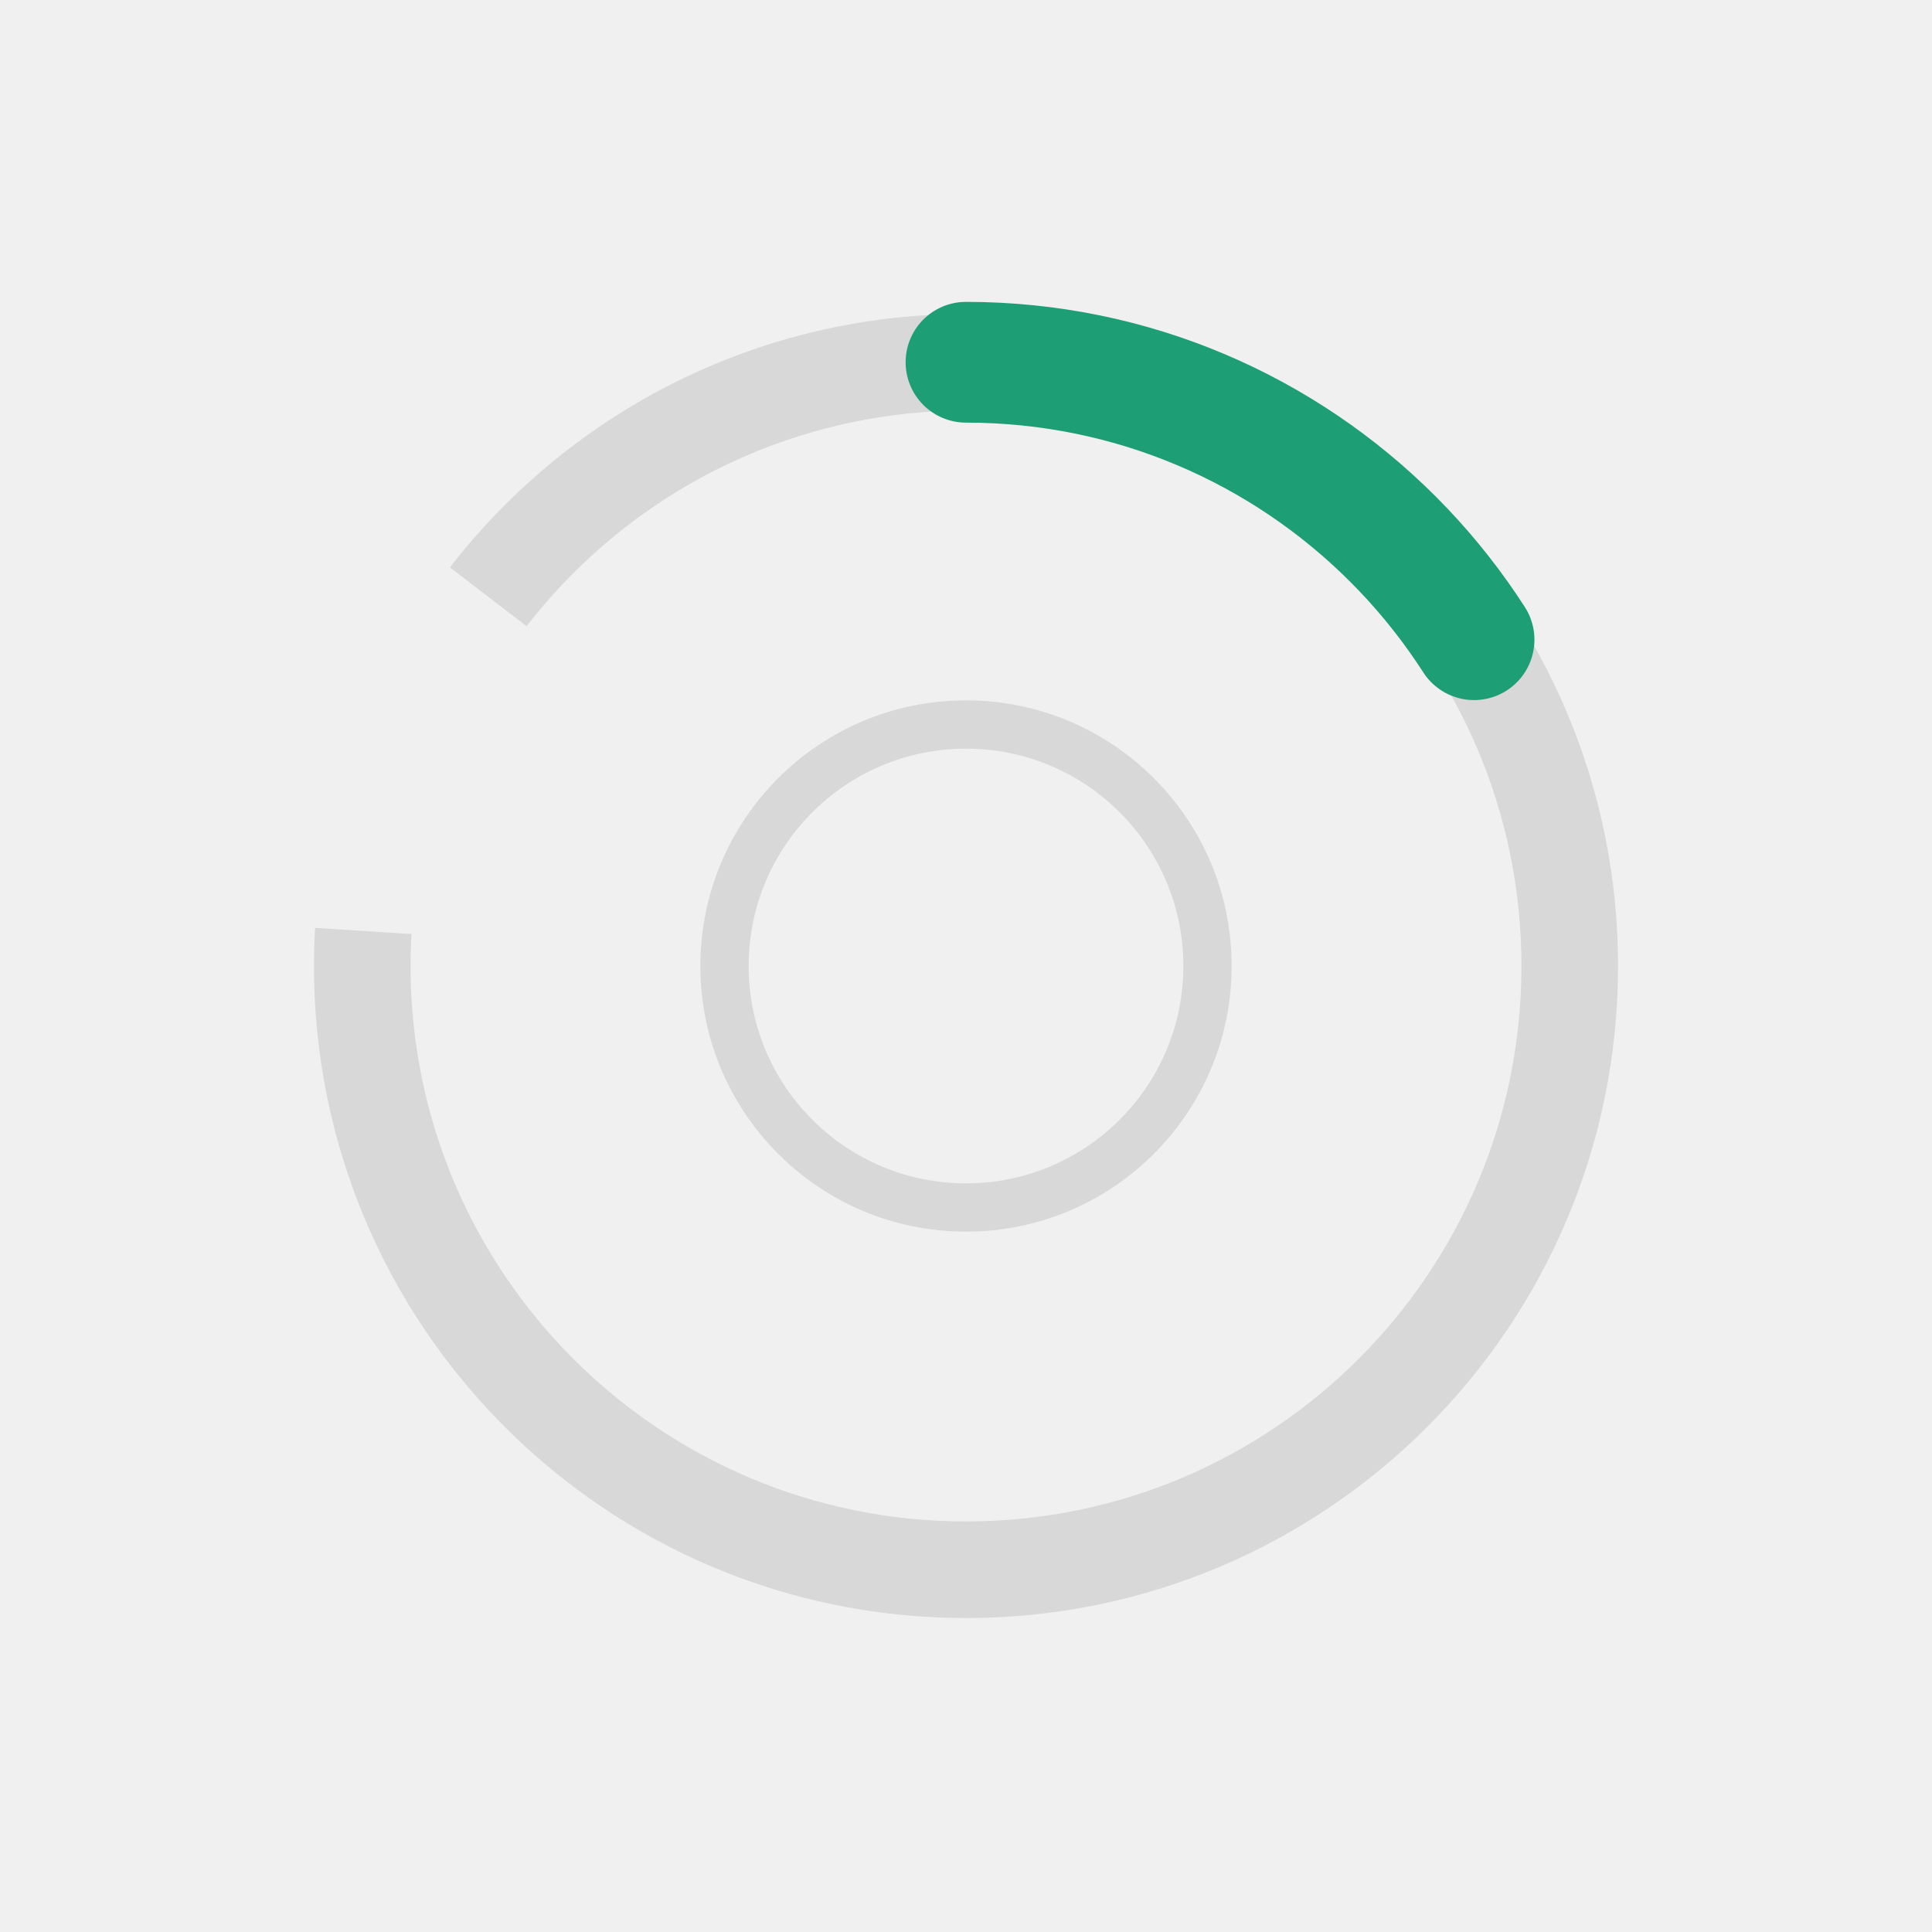
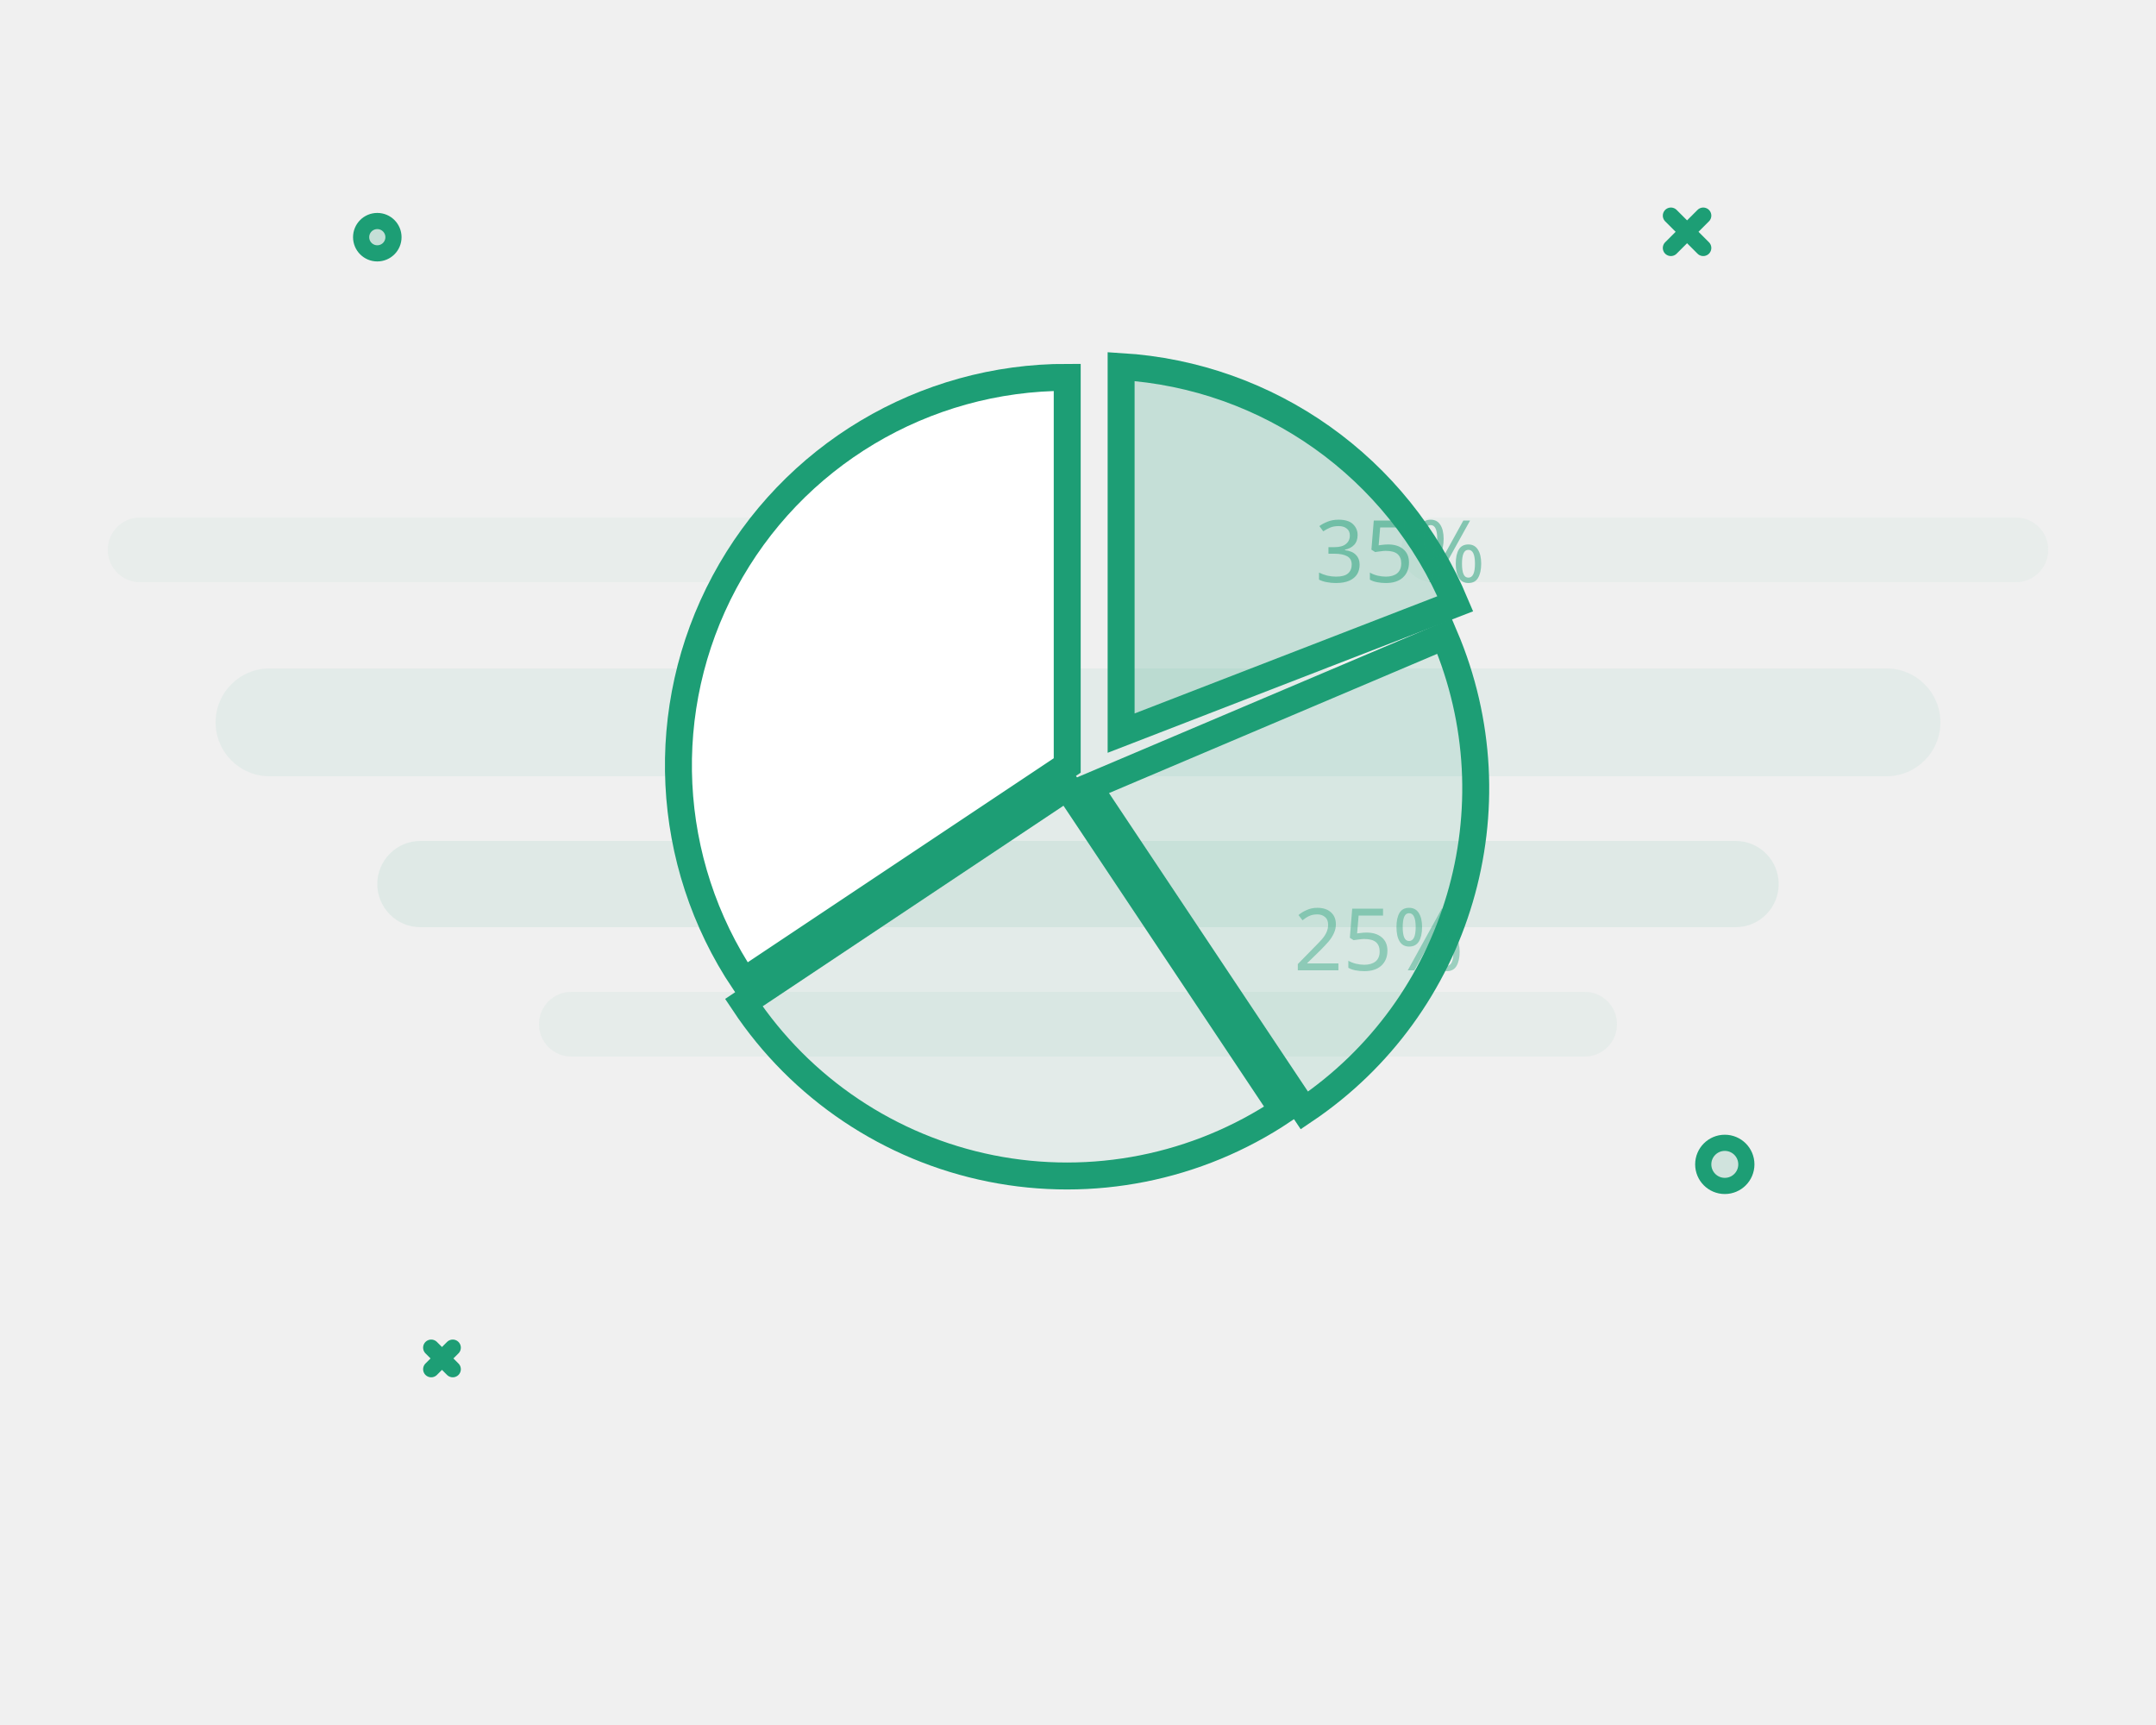
- <svg xmlns="http://www.w3.org/2000/svg" width="80" height="80" viewBox="0 0 80 80" fill="none">
-   <circle cx="40" cy="40" r="25" stroke="currentColor" stroke-width="4" stroke-opacity="0.1" stroke-dasharray="80 15" />
-   <circle cx="40" cy="40" r="25" stroke="#1D9E75" stroke-width="5" stroke-linecap="round" stroke-dasharray="25 135" transform="rotate(-90 40 40)" />
-   <circle cx="40" cy="40" r="10" stroke="currentColor" stroke-width="2" stroke-opacity="0.1" />
+ <svg xmlns="http://www.w3.org/2000/svg" width="200" height="160" viewBox="0 0 200 160" fill="none">
+   <rect x="20" y="62" width="160" height="10" rx="5" fill="#1D9E75" fill-opacity="0.06" />
+   <rect x="35" y="78" width="130" height="8" rx="4" fill="#1D9E75" fill-opacity="0.08" />
+   <rect x="50" y="92" width="100" height="6" rx="3" fill="#1D9E75" fill-opacity="0.05" />
+   <rect x="10" y="48" width="80" height="6" rx="3" fill="#1D9E75" fill-opacity="0.04" />
+   <rect x="130" y="48" width="60" height="6" rx="3" fill="#1D9E75" fill-opacity="0.04" />
+   <g transform="translate(100, 72)">
+     <path d="M2 -2L2 -36A36 36 0 0 1 33 -14Z" stroke="#1D9E75" stroke-width="2.5" fill="#1D9E75" fill-opacity="0.2" transform="translate(2,-2)" />
+     <path d="M0 0L33 -14A36 36 0 0 1 20 30Z" stroke="#1D9E75" stroke-width="2.5" fill="#1D9E75" fill-opacity="0.12" transform="translate(1,1)" />
+     <path d="M0 0L20 30A36 36 0 0 1 -30 20Z" stroke="#1D9E75" stroke-width="2.5" fill="#1D9E75" fill-opacity="0.06" transform="translate(-1,1)" />
+     <path d="M0 0L-30 20A36 36 0 0 1 0 -36Z" stroke="#1D9E75" stroke-width="2.5" fill="white" transform="translate(-1,-1)" />
+     <text x="22" y="-18" font-family="system-ui" font-size="8" fill="#1D9E75" opacity="0.5">35%</text>
+     <text x="20" y="18" font-family="system-ui" font-size="8" fill="#1D9E75" opacity="0.4">25%</text>
+   </g>
+   <g stroke="#1D9E75" stroke-width="1.5" stroke-linecap="round">
+     <path d="M155 20L158 23M158 20L155 23" />
+     <path d="M40 125L42 127M42 125L40 127" />
+     <circle cx="160" cy="108" r="2" fill="#1D9E75" fill-opacity="0.15" />
+     <circle cx="35" cy="22" r="1.5" fill="#1D9E75" fill-opacity="0.2" />
+   </g>
</svg>
